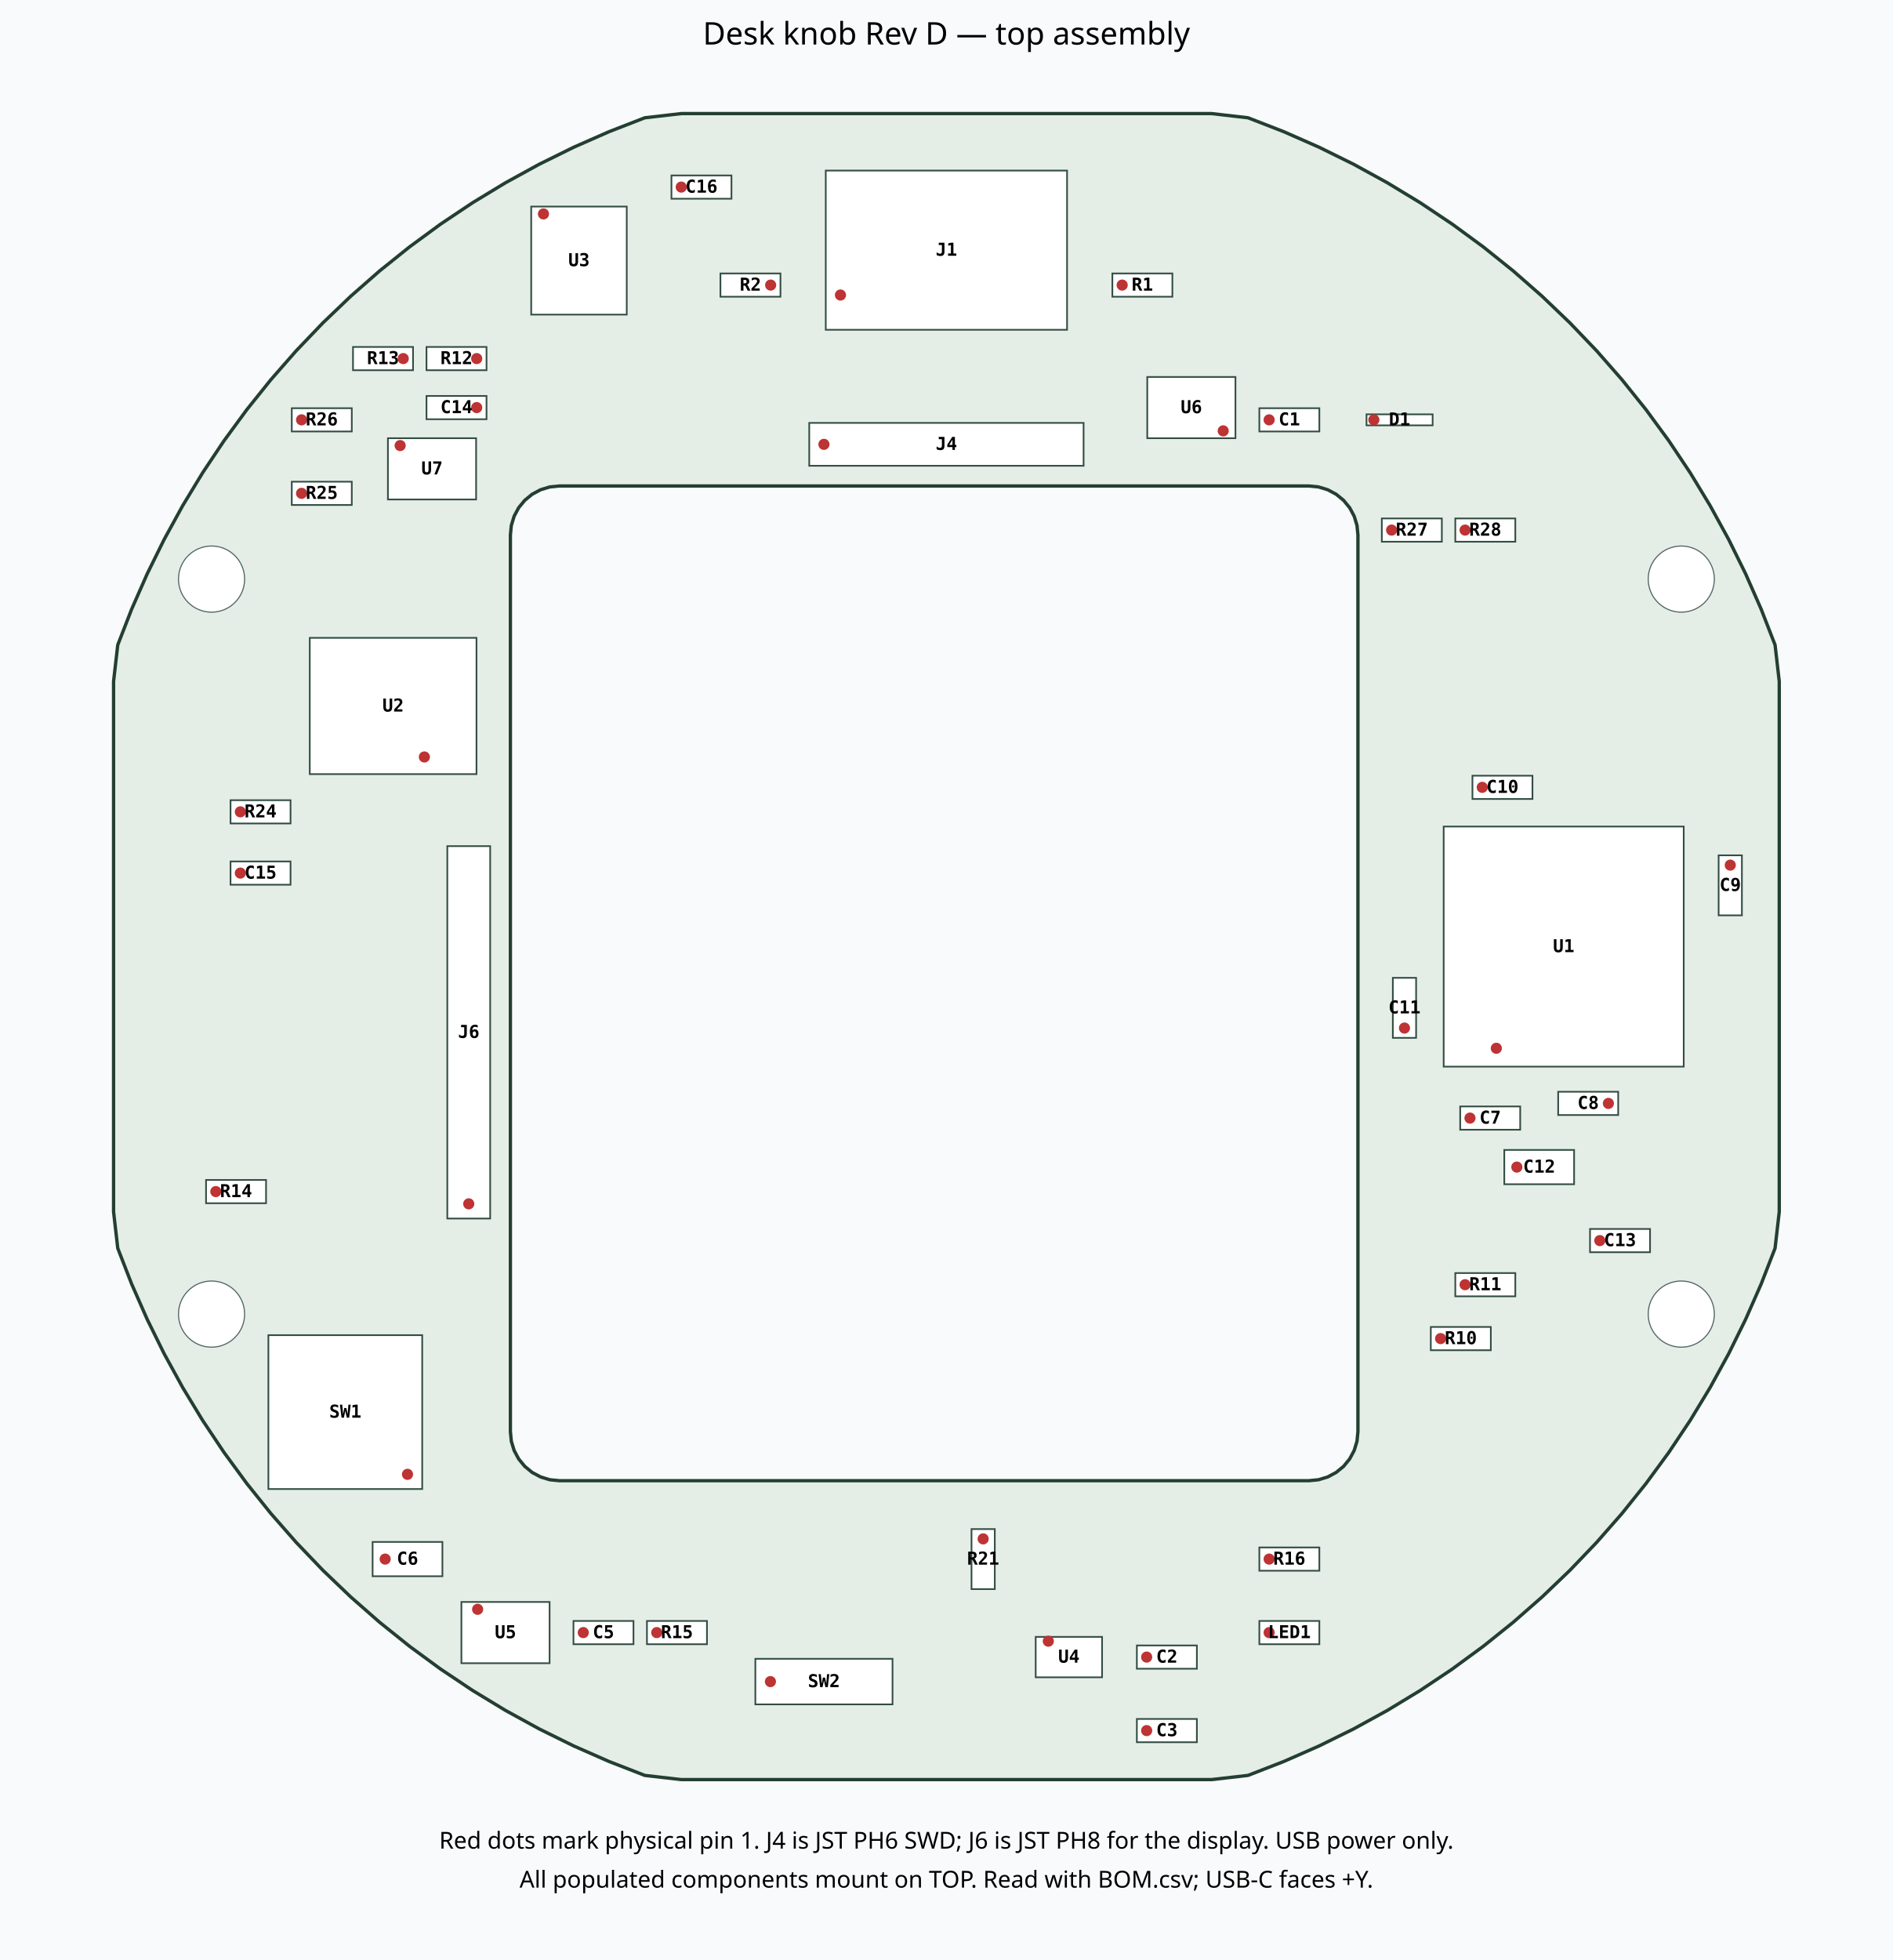
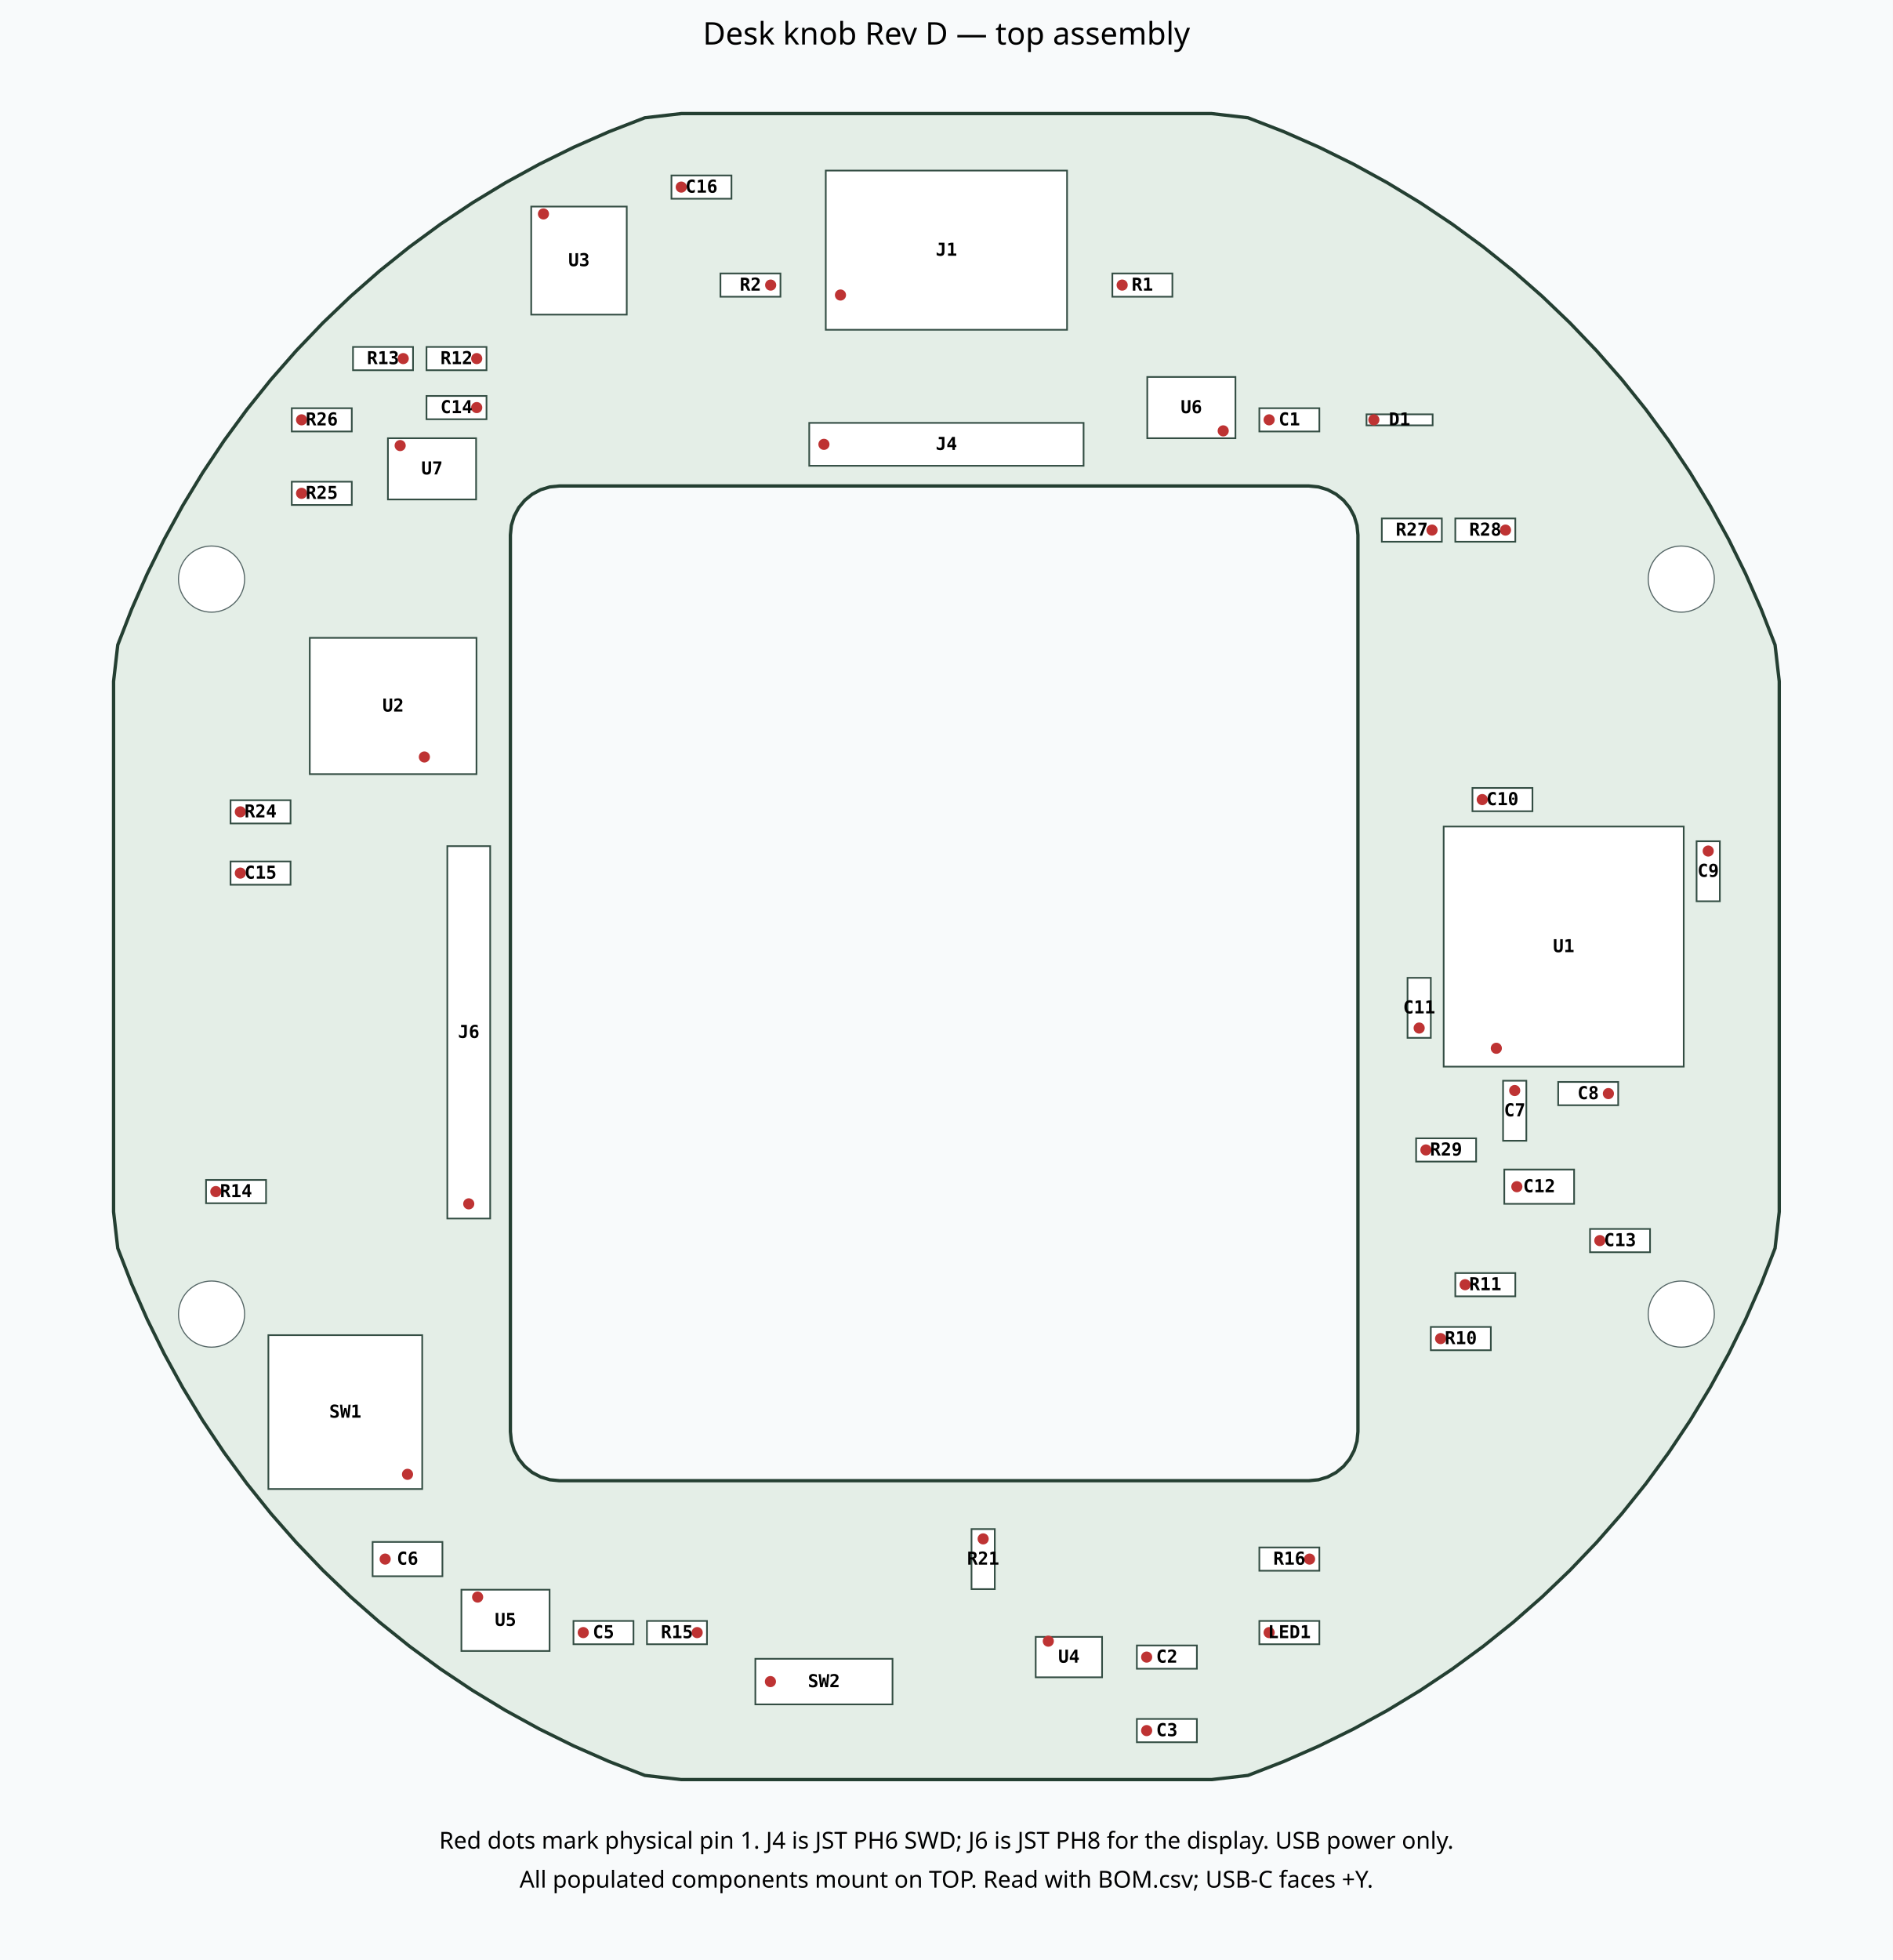
<svg xmlns="http://www.w3.org/2000/svg" width="1700" height="1760" viewBox="0 0 1700 1760">
  <rect width="1700" height="1760" fill="#f8fafb" />
  <text x="850" y="40" text-anchor="middle" font-family="sans-serif" font-size="28">Desk knob Rev D — top assembly</text>
  <path d="M 1598.000,850.000 L 1598.000,815.453 L 1598.000,780.973 L 1598.000,746.623 L 1598.000,712.471 L 1598.000,678.580 L 1598.000,645.015 L 1598.000,611.841 L 1594.237,579.120 L 1581.713,546.915 L 1567.796,515.286 L 1552.513,484.295 L 1535.892,454.000 L 1517.966,424.459 L 1498.768,395.727 L 1478.336,367.861 L 1456.707,340.912 L 1433.924,314.933 L 1410.029,289.971 L 1385.067,266.076 L 1359.088,243.293 L 1332.139,221.664 L 1304.273,201.232 L 1275.541,182.034 L 1246.000,164.108 L 1215.705,147.487 L 1184.714,132.204 L 1153.085,118.287 L 1120.880,105.763 L 1088.159,102.000 L 1054.985,102.000 L 1021.420,102.000 L 987.529,102.000 L 953.377,102.000 L 919.027,102.000 L 884.547,102.000 L 850.000,102.000 L 815.453,102.000 L 780.973,102.000 L 746.623,102.000 L 712.471,102.000 L 678.580,102.000 L 645.015,102.000 L 611.841,102.000 L 579.120,105.763 L 546.915,118.287 L 515.286,132.204 L 484.295,147.487 L 454.000,164.108 L 424.459,182.034 L 395.727,201.232 L 367.861,221.664 L 340.912,243.293 L 314.933,266.076 L 289.971,289.971 L 266.076,314.933 L 243.293,340.912 L 221.664,367.861 L 201.232,395.727 L 182.034,424.459 L 164.108,454.000 L 147.487,484.295 L 132.204,515.286 L 118.287,546.915 L 105.763,579.120 L 102.000,611.841 L 102.000,645.015 L 102.000,678.580 L 102.000,712.471 L 102.000,746.623 L 102.000,780.973 L 102.000,815.453 L 102.000,850.000 L 102.000,884.547 L 102.000,919.027 L 102.000,953.377 L 102.000,987.529 L 102.000,1021.420 L 102.000,1054.985 L 102.000,1088.159 L 105.763,1120.880 L 118.287,1153.085 L 132.204,1184.714 L 147.487,1215.705 L 164.108,1246.000 L 182.034,1275.541 L 201.232,1304.273 L 221.664,1332.139 L 243.293,1359.088 L 266.076,1385.067 L 289.971,1410.029 L 314.933,1433.924 L 340.912,1456.707 L 367.861,1478.336 L 395.727,1498.768 L 424.459,1517.966 L 454.000,1535.892 L 484.295,1552.513 L 515.286,1567.796 L 546.915,1581.713 L 579.120,1594.237 L 611.841,1598.000 L 645.015,1598.000 L 678.580,1598.000 L 712.471,1598.000 L 746.623,1598.000 L 780.973,1598.000 L 815.453,1598.000 L 850.000,1598.000 L 884.547,1598.000 L 919.027,1598.000 L 953.377,1598.000 L 987.529,1598.000 L 1021.420,1598.000 L 1054.985,1598.000 L 1088.159,1598.000 L 1120.880,1594.237 L 1153.085,1581.713 L 1184.714,1567.796 L 1215.705,1552.513 L 1246.000,1535.892 L 1275.541,1517.966 L 1304.273,1498.768 L 1332.139,1478.336 L 1359.088,1456.707 L 1385.067,1433.924 L 1410.029,1410.029 L 1433.924,1385.067 L 1456.707,1359.088 L 1478.336,1332.139 L 1498.768,1304.273 L 1517.966,1275.541 L 1535.892,1246.000 L 1552.513,1215.705 L 1567.796,1184.714 L 1581.713,1153.085 L 1594.237,1120.880 L 1598.000,1088.159 L 1598.000,1054.985 L 1598.000,1021.420 L 1598.000,987.529 L 1598.000,953.377 L 1598.000,919.027 L 1598.000,884.547 Z M 1219.600,480.400 L 1218.755,471.816 L 1216.251,463.562 L 1212.185,455.955 L 1206.713,449.287 L 1200.045,443.815 L 1192.438,439.749 L 1184.184,437.245 L 1175.600,436.400 L 502.400,436.400 L 493.816,437.245 L 485.562,439.749 L 477.955,443.815 L 471.287,449.287 L 465.815,455.955 L 461.749,463.562 L 459.245,471.816 L 458.400,480.400 L 458.400,1285.600 L 459.245,1294.184 L 461.749,1302.438 L 465.815,1310.045 L 471.287,1316.713 L 477.955,1322.185 L 485.562,1326.251 L 493.816,1328.755 L 502.400,1329.600 L 1175.600,1329.600 L 1184.184,1328.755 L 1192.438,1326.251 L 1200.045,1322.185 L 1206.713,1316.713 L 1212.185,1310.045 L 1216.251,1302.438 L 1218.755,1294.184 L 1219.600,1285.600 Z" fill="#e4eee7" stroke="#243f32" stroke-width="3" fill-rule="evenodd" />
  <circle cx="190" cy="520" r="29.7" fill="white" stroke="#566" />
  <circle cx="1510" cy="520" r="29.7" fill="white" stroke="#566" />
  <circle cx="190" cy="1180" r="29.7" fill="white" stroke="#566" />
  <circle cx="1510" cy="1180" r="29.7" fill="white" stroke="#566" />
  <circle cx="913.798" cy="253.922" r="6.6" fill="white" stroke="#566" />
  <circle cx="786.202" cy="253.922" r="6.6" fill="white" stroke="#566" />
  <rect x="1296.6" y="742.2" width="215.6" height="215.6" fill="#fff" stroke="#334d43" stroke-width="1.5" />
  <circle cx="1343.9" cy="941.3" r="5" fill="#be3333" />
  <text x="1404.4" y="855" text-anchor="middle" font-family="monospace" font-weight="bold" font-size="16">U1</text>
  <rect x="741.648" y="153.169" width="216.705" height="142.962" fill="#fff" stroke="#334d43" stroke-width="1.5" />
  <circle cx="754.848" cy="264.925" r="5" fill="#be3333" />
  <text x="850" y="229.65" text-anchor="middle" font-family="monospace" font-weight="bold" font-size="16">J1</text>
  <rect x="999.05" y="245.55" width="53.9" height="20.9" fill="#fff" stroke="#334d43" stroke-width="1.5" />
  <circle cx="1007.85" cy="256" r="5" fill="#be3333" />
  <text x="1026" y="261" text-anchor="middle" font-family="monospace" font-weight="bold" font-size="16">R1</text>
  <rect x="647.05" y="245.55" width="53.9" height="20.9" fill="#fff" stroke="#334d43" stroke-width="1.5" />
  <circle cx="692.15" cy="256" r="5" fill="#be3333" />
  <text x="674" y="261" text-anchor="middle" font-family="monospace" font-weight="bold" font-size="16">R2</text>
  <rect x="1030.4" y="338.5" width="79.2" height="55.0" fill="#fff" stroke="#334d43" stroke-width="1.5" />
  <circle cx="1098.6" cy="386.9" r="5" fill="#be3333" />
  <text x="1070" y="371" text-anchor="middle" font-family="monospace" font-weight="bold" font-size="16">U6</text>
  <rect x="1131.05" y="366.55" width="53.9" height="20.9" fill="#fff" stroke="#334d43" stroke-width="1.5" />
  <circle cx="1139.85" cy="377.0" r="5" fill="#be3333" />
  <text x="1158" y="382.0" text-anchor="middle" font-family="monospace" font-weight="bold" font-size="16">C1</text>
  <rect x="1227.3" y="372.05" width="59.4" height="9.9" fill="#fff" stroke="#334d43" stroke-width="1.5" />
  <circle cx="1233.9" cy="377.0" r="5" fill="#be3333" />
  <text x="1257.0" y="382.0" text-anchor="middle" font-family="monospace" font-weight="bold" font-size="16">D1</text>
  <rect x="930.19" y="1469.85" width="59.62" height="36.3" fill="#fff" stroke="#334d43" stroke-width="1.5" />
  <circle cx="941.52" cy="1473.7" r="5" fill="#be3333" />
  <text x="960" y="1493" text-anchor="middle" font-family="monospace" font-weight="bold" font-size="16">U4</text>
  <rect x="1021.05" y="1477.55" width="53.9" height="20.9" fill="#fff" stroke="#334d43" stroke-width="1.5" />
  <circle cx="1029.85" cy="1488" r="5" fill="#be3333" />
  <text x="1048" y="1493" text-anchor="middle" font-family="monospace" font-weight="bold" font-size="16">C2</text>
  <rect x="1021.05" y="1543.55" width="53.9" height="20.9" fill="#fff" stroke="#334d43" stroke-width="1.5" />
  <circle cx="1029.85" cy="1554" r="5" fill="#be3333" />
  <text x="1048" y="1559" text-anchor="middle" font-family="monospace" font-weight="bold" font-size="16">C3</text>
  <rect x="872.55" y="1373.05" width="20.9" height="53.9" fill="#fff" stroke="#334d43" stroke-width="1.5" />
  <circle cx="883.0" cy="1381.85" r="5" fill="#be3333" />
  <text x="883.0" y="1405" text-anchor="middle" font-family="monospace" font-weight="bold" font-size="16">R21</text>
-   <rect x="414.4" y="1438.5" width="79.2" height="55.0" fill="#fff" stroke="#334d43" stroke-width="1.5" />
-   <circle cx="428.975" cy="1445.1" r="5" fill="#be3333" />
-   <text x="454" y="1471" text-anchor="middle" font-family="monospace" font-weight="bold" font-size="16">U5</text>
+   <rect x="414.4" y="1427.5" width="79.2" height="55.0" fill="#fff" stroke="#334d43" stroke-width="1.5" />
+   <circle cx="428.975" cy="1434.1" r="5" fill="#be3333" />
+   <text x="454" y="1460.0" text-anchor="middle" font-family="monospace" font-weight="bold" font-size="16">U5</text>
  <rect x="515.05" y="1455.55" width="53.9" height="20.9" fill="#fff" stroke="#334d43" stroke-width="1.5" />
  <circle cx="523.85" cy="1466" r="5" fill="#be3333" />
  <text x="542" y="1471" text-anchor="middle" font-family="monospace" font-weight="bold" font-size="16">C5</text>
  <rect x="334.65" y="1384.6" width="62.7" height="30.8" fill="#fff" stroke="#334d43" stroke-width="1.5" />
  <circle cx="345.925" cy="1400" r="5" fill="#be3333" />
  <text x="366" y="1405" text-anchor="middle" font-family="monospace" font-weight="bold" font-size="16">C6</text>
-   <rect x="1311.45" y="993.55" width="53.9" height="20.9" fill="#fff" stroke="#334d43" stroke-width="1.5" />
-   <circle cx="1320.25" cy="1004" r="5" fill="#be3333" />
-   <text x="1338.4" y="1009" text-anchor="middle" font-family="monospace" font-weight="bold" font-size="16">C7</text>
-   <rect x="1399.45" y="980.35" width="53.9" height="20.9" fill="#fff" stroke="#334d43" stroke-width="1.5" />
-   <circle cx="1444.55" cy="990.8" r="5" fill="#be3333" />
-   <text x="1426.4" y="995.8" text-anchor="middle" font-family="monospace" font-weight="bold" font-size="16">C8</text>
-   <rect x="1543.55" y="768.05" width="20.9" height="53.9" fill="#fff" stroke="#334d43" stroke-width="1.5" />
-   <circle cx="1554" cy="776.85" r="5" fill="#be3333" />
-   <text x="1554" y="800.0" text-anchor="middle" font-family="monospace" font-weight="bold" font-size="16">C9</text>
-   <rect x="1322.45" y="696.55" width="53.9" height="20.9" fill="#fff" stroke="#334d43" stroke-width="1.5" />
-   <circle cx="1331.25" cy="707.0" r="5" fill="#be3333" />
-   <text x="1349.4" y="712.0" text-anchor="middle" font-family="monospace" font-weight="bold" font-size="16">C10</text>
-   <rect x="1250.95" y="878.05" width="20.9" height="53.9" fill="#fff" stroke="#334d43" stroke-width="1.5" />
-   <circle cx="1261.4" cy="923.15" r="5" fill="#be3333" />
-   <text x="1261.4" y="910.0" text-anchor="middle" font-family="monospace" font-weight="bold" font-size="16">C11</text>
-   <rect x="1351.05" y="1032.6" width="62.7" height="30.8" fill="#fff" stroke="#334d43" stroke-width="1.5" />
-   <circle cx="1362.325" cy="1048" r="5" fill="#be3333" />
-   <text x="1382.4" y="1053" text-anchor="middle" font-family="monospace" font-weight="bold" font-size="16">C12</text>
+   <rect x="1349.95" y="970.45" width="20.9" height="53.9" fill="#fff" stroke="#334d43" stroke-width="1.5" />
+   <circle cx="1360.4" cy="979.25" r="5" fill="#be3333" />
+   <text x="1360.4" y="1002.4" text-anchor="middle" font-family="monospace" font-weight="bold" font-size="16">C7</text>
+   <rect x="1399.45" y="971.55" width="53.9" height="20.9" fill="#fff" stroke="#334d43" stroke-width="1.5" />
+   <circle cx="1444.55" cy="982" r="5" fill="#be3333" />
+   <text x="1426.4" y="987" text-anchor="middle" font-family="monospace" font-weight="bold" font-size="16">C8</text>
+   <rect x="1523.75" y="755.4" width="20.9" height="53.9" fill="#fff" stroke="#334d43" stroke-width="1.5" />
+   <circle cx="1534.2" cy="764.2" r="5" fill="#be3333" />
+   <text x="1534.2" y="787.35" text-anchor="middle" font-family="monospace" font-weight="bold" font-size="16">C9</text>
+   <rect x="1322.45" y="707.55" width="53.9" height="20.9" fill="#fff" stroke="#334d43" stroke-width="1.5" />
+   <circle cx="1331.25" cy="718" r="5" fill="#be3333" />
+   <text x="1349.4" y="723" text-anchor="middle" font-family="monospace" font-weight="bold" font-size="16">C10</text>
+   <rect x="1264.15" y="878.05" width="20.9" height="53.9" fill="#fff" stroke="#334d43" stroke-width="1.5" />
+   <circle cx="1274.6" cy="923.15" r="5" fill="#be3333" />
+   <text x="1274.6" y="910.0" text-anchor="middle" font-family="monospace" font-weight="bold" font-size="16">C11</text>
+   <rect x="1271.85" y="1022.15" width="53.9" height="20.9" fill="#fff" stroke="#334d43" stroke-width="1.5" />
+   <circle cx="1280.65" cy="1032.6" r="5" fill="#be3333" />
+   <text x="1298.8" y="1037.6" text-anchor="middle" font-family="monospace" font-weight="bold" font-size="16">R29</text>
+   <rect x="1351.05" y="1050.2" width="62.7" height="30.8" fill="#fff" stroke="#334d43" stroke-width="1.5" />
+   <circle cx="1362.325" cy="1065.6" r="5" fill="#be3333" />
+   <text x="1382.4" y="1070.6" text-anchor="middle" font-family="monospace" font-weight="bold" font-size="16">C12</text>
  <rect x="1428.05" y="1103.55" width="53.9" height="20.9" fill="#fff" stroke="#334d43" stroke-width="1.5" />
  <circle cx="1436.85" cy="1114" r="5" fill="#be3333" />
  <text x="1455.0" y="1119" text-anchor="middle" font-family="monospace" font-weight="bold" font-size="16">C13</text>
  <rect x="1285.05" y="1191.55" width="53.9" height="20.9" fill="#fff" stroke="#334d43" stroke-width="1.5" />
  <circle cx="1293.85" cy="1202" r="5" fill="#be3333" />
  <text x="1312" y="1207" text-anchor="middle" font-family="monospace" font-weight="bold" font-size="16">R10</text>
  <rect x="1307.05" y="1143.15" width="53.9" height="20.9" fill="#fff" stroke="#334d43" stroke-width="1.5" />
  <circle cx="1315.85" cy="1153.6" r="5" fill="#be3333" />
  <text x="1334" y="1158.6" text-anchor="middle" font-family="monospace" font-weight="bold" font-size="16">R11</text>
  <rect x="726.8" y="379.75" width="246.4" height="38.5" fill="#fff" stroke="#334d43" stroke-width="1.5" />
  <circle cx="740" cy="399.0" r="5" fill="#be3333" />
  <text x="850" y="404.0" text-anchor="middle" font-family="monospace" font-weight="bold" font-size="16">J4</text>
  <rect x="278.21" y="572.763" width="149.738" height="122.369" fill="#fff" stroke="#334d43" stroke-width="1.5" />
  <circle cx="381.149" cy="679.737" r="5" fill="#be3333" />
  <text x="353.079" y="638.947" text-anchor="middle" font-family="monospace" font-weight="bold" font-size="16">U2</text>
  <rect x="348.4" y="393.5" width="79.2" height="55.0" fill="#fff" stroke="#334d43" stroke-width="1.5" />
  <circle cx="359.4" cy="400.1" r="5" fill="#be3333" />
  <text x="388" y="426.0" text-anchor="middle" font-family="monospace" font-weight="bold" font-size="16">U7</text>
  <rect x="207.05" y="718.55" width="53.9" height="20.9" fill="#fff" stroke="#334d43" stroke-width="1.5" />
  <circle cx="215.85" cy="729.0" r="5" fill="#be3333" />
  <text x="234" y="734.0" text-anchor="middle" font-family="monospace" font-weight="bold" font-size="16">R24</text>
  <rect x="262.05" y="432.55" width="53.9" height="20.9" fill="#fff" stroke="#334d43" stroke-width="1.5" />
  <circle cx="270.85" cy="443.0" r="5" fill="#be3333" />
  <text x="289.0" y="448.0" text-anchor="middle" font-family="monospace" font-weight="bold" font-size="16">R25</text>
  <rect x="262.05" y="366.55" width="53.9" height="20.9" fill="#fff" stroke="#334d43" stroke-width="1.5" />
  <circle cx="270.85" cy="377.0" r="5" fill="#be3333" />
  <text x="289.0" y="382.0" text-anchor="middle" font-family="monospace" font-weight="bold" font-size="16">R26</text>
  <rect x="383.05" y="355.55" width="53.9" height="20.9" fill="#fff" stroke="#334d43" stroke-width="1.5" />
  <circle cx="428.15" cy="366" r="5" fill="#be3333" />
  <text x="410" y="371" text-anchor="middle" font-family="monospace" font-weight="bold" font-size="16">C14</text>
  <rect x="383.05" y="311.55" width="53.9" height="20.9" fill="#fff" stroke="#334d43" stroke-width="1.5" />
  <circle cx="428.15" cy="322" r="5" fill="#be3333" />
  <text x="410" y="327" text-anchor="middle" font-family="monospace" font-weight="bold" font-size="16">R12</text>
  <rect x="317.05" y="311.55" width="53.9" height="20.9" fill="#fff" stroke="#334d43" stroke-width="1.5" />
  <circle cx="362.15" cy="322" r="5" fill="#be3333" />
  <text x="344" y="327" text-anchor="middle" font-family="monospace" font-weight="bold" font-size="16">R13</text>
  <rect x="477.1" y="185.49" width="85.8" height="97.02" fill="#fff" stroke="#334d43" stroke-width="1.5" />
  <circle cx="488.1" cy="192.09" r="5" fill="#be3333" />
  <text x="520" y="239" text-anchor="middle" font-family="monospace" font-weight="bold" font-size="16">U3</text>
  <rect x="603.05" y="157.55" width="53.9" height="20.9" fill="#fff" stroke="#334d43" stroke-width="1.5" />
  <circle cx="611.85" cy="168" r="5" fill="#be3333" />
  <text x="630" y="173" text-anchor="middle" font-family="monospace" font-weight="bold" font-size="16">C16</text>
  <rect x="241.04" y="1198.92" width="138.16" height="138.16" fill="#fff" stroke="#334d43" stroke-width="1.5" />
  <circle cx="366" cy="1323.88" r="5" fill="#be3333" />
  <text x="310.12" y="1273" text-anchor="middle" font-family="monospace" font-weight="bold" font-size="16">SW1</text>
  <rect x="185.05" y="1059.55" width="53.9" height="20.9" fill="#fff" stroke="#334d43" stroke-width="1.5" />
  <circle cx="193.85" cy="1070" r="5" fill="#be3333" />
  <text x="212" y="1075" text-anchor="middle" font-family="monospace" font-weight="bold" font-size="16">R14</text>
  <rect x="678.402" y="1489.54" width="123.196" height="40.92" fill="#fff" stroke="#334d43" stroke-width="1.5" />
  <circle cx="691.932" cy="1510" r="5" fill="#be3333" />
  <text x="740" y="1515" text-anchor="middle" font-family="monospace" font-weight="bold" font-size="16">SW2</text>
  <rect x="581.05" y="1455.55" width="53.9" height="20.9" fill="#fff" stroke="#334d43" stroke-width="1.5" />
-   <circle cx="589.85" cy="1466" r="5" fill="#be3333" />
+   <circle cx="626.15" cy="1466" r="5" fill="#be3333" />
  <text x="608" y="1471" text-anchor="middle" font-family="monospace" font-weight="bold" font-size="16">R15</text>
  <rect x="1131.05" y="1455.55" width="53.9" height="20.9" fill="#fff" stroke="#334d43" stroke-width="1.5" />
  <circle cx="1139.85" cy="1466" r="5" fill="#be3333" />
  <text x="1158" y="1471" text-anchor="middle" font-family="monospace" font-weight="bold" font-size="16">LED1</text>
  <rect x="1131.05" y="1389.55" width="53.9" height="20.9" fill="#fff" stroke="#334d43" stroke-width="1.5" />
-   <circle cx="1139.85" cy="1400" r="5" fill="#be3333" />
+   <circle cx="1176.15" cy="1400" r="5" fill="#be3333" />
  <text x="1158" y="1405" text-anchor="middle" font-family="monospace" font-weight="bold" font-size="16">R16</text>
  <rect x="401.75" y="759.8" width="38.5" height="334.4" fill="#fff" stroke="#334d43" stroke-width="1.5" />
  <circle cx="421.0" cy="1081.0" r="5" fill="#be3333" />
  <text x="421.0" y="932.0" text-anchor="middle" font-family="monospace" font-weight="bold" font-size="16">J6</text>
  <rect x="1241.05" y="465.55" width="53.9" height="20.9" fill="#fff" stroke="#334d43" stroke-width="1.5" />
-   <circle cx="1249.85" cy="476" r="5" fill="#be3333" />
+   <circle cx="1286.15" cy="476" r="5" fill="#be3333" />
  <text x="1268" y="481" text-anchor="middle" font-family="monospace" font-weight="bold" font-size="16">R27</text>
  <rect x="1307.05" y="465.55" width="53.9" height="20.9" fill="#fff" stroke="#334d43" stroke-width="1.5" />
-   <circle cx="1315.85" cy="476" r="5" fill="#be3333" />
+   <circle cx="1352.15" cy="476" r="5" fill="#be3333" />
  <text x="1334" y="481" text-anchor="middle" font-family="monospace" font-weight="bold" font-size="16">R28</text>
  <rect x="207.05" y="773.55" width="53.9" height="20.9" fill="#fff" stroke="#334d43" stroke-width="1.5" />
  <circle cx="215.85" cy="784" r="5" fill="#be3333" />
  <text x="234" y="789" text-anchor="middle" font-family="monospace" font-weight="bold" font-size="16">C15</text>
  <text x="850" y="1660" text-anchor="middle" font-family="sans-serif" font-size="21">Red dots mark physical pin 1. J4 is JST PH6 SWD; J6 is JST PH8 for the display. USB power only.</text>
  <text x="850" y="1695" text-anchor="middle" font-family="sans-serif" font-size="21">All populated components mount on TOP. Read with BOM.csv; USB-C faces +Y.</text>
</svg>
